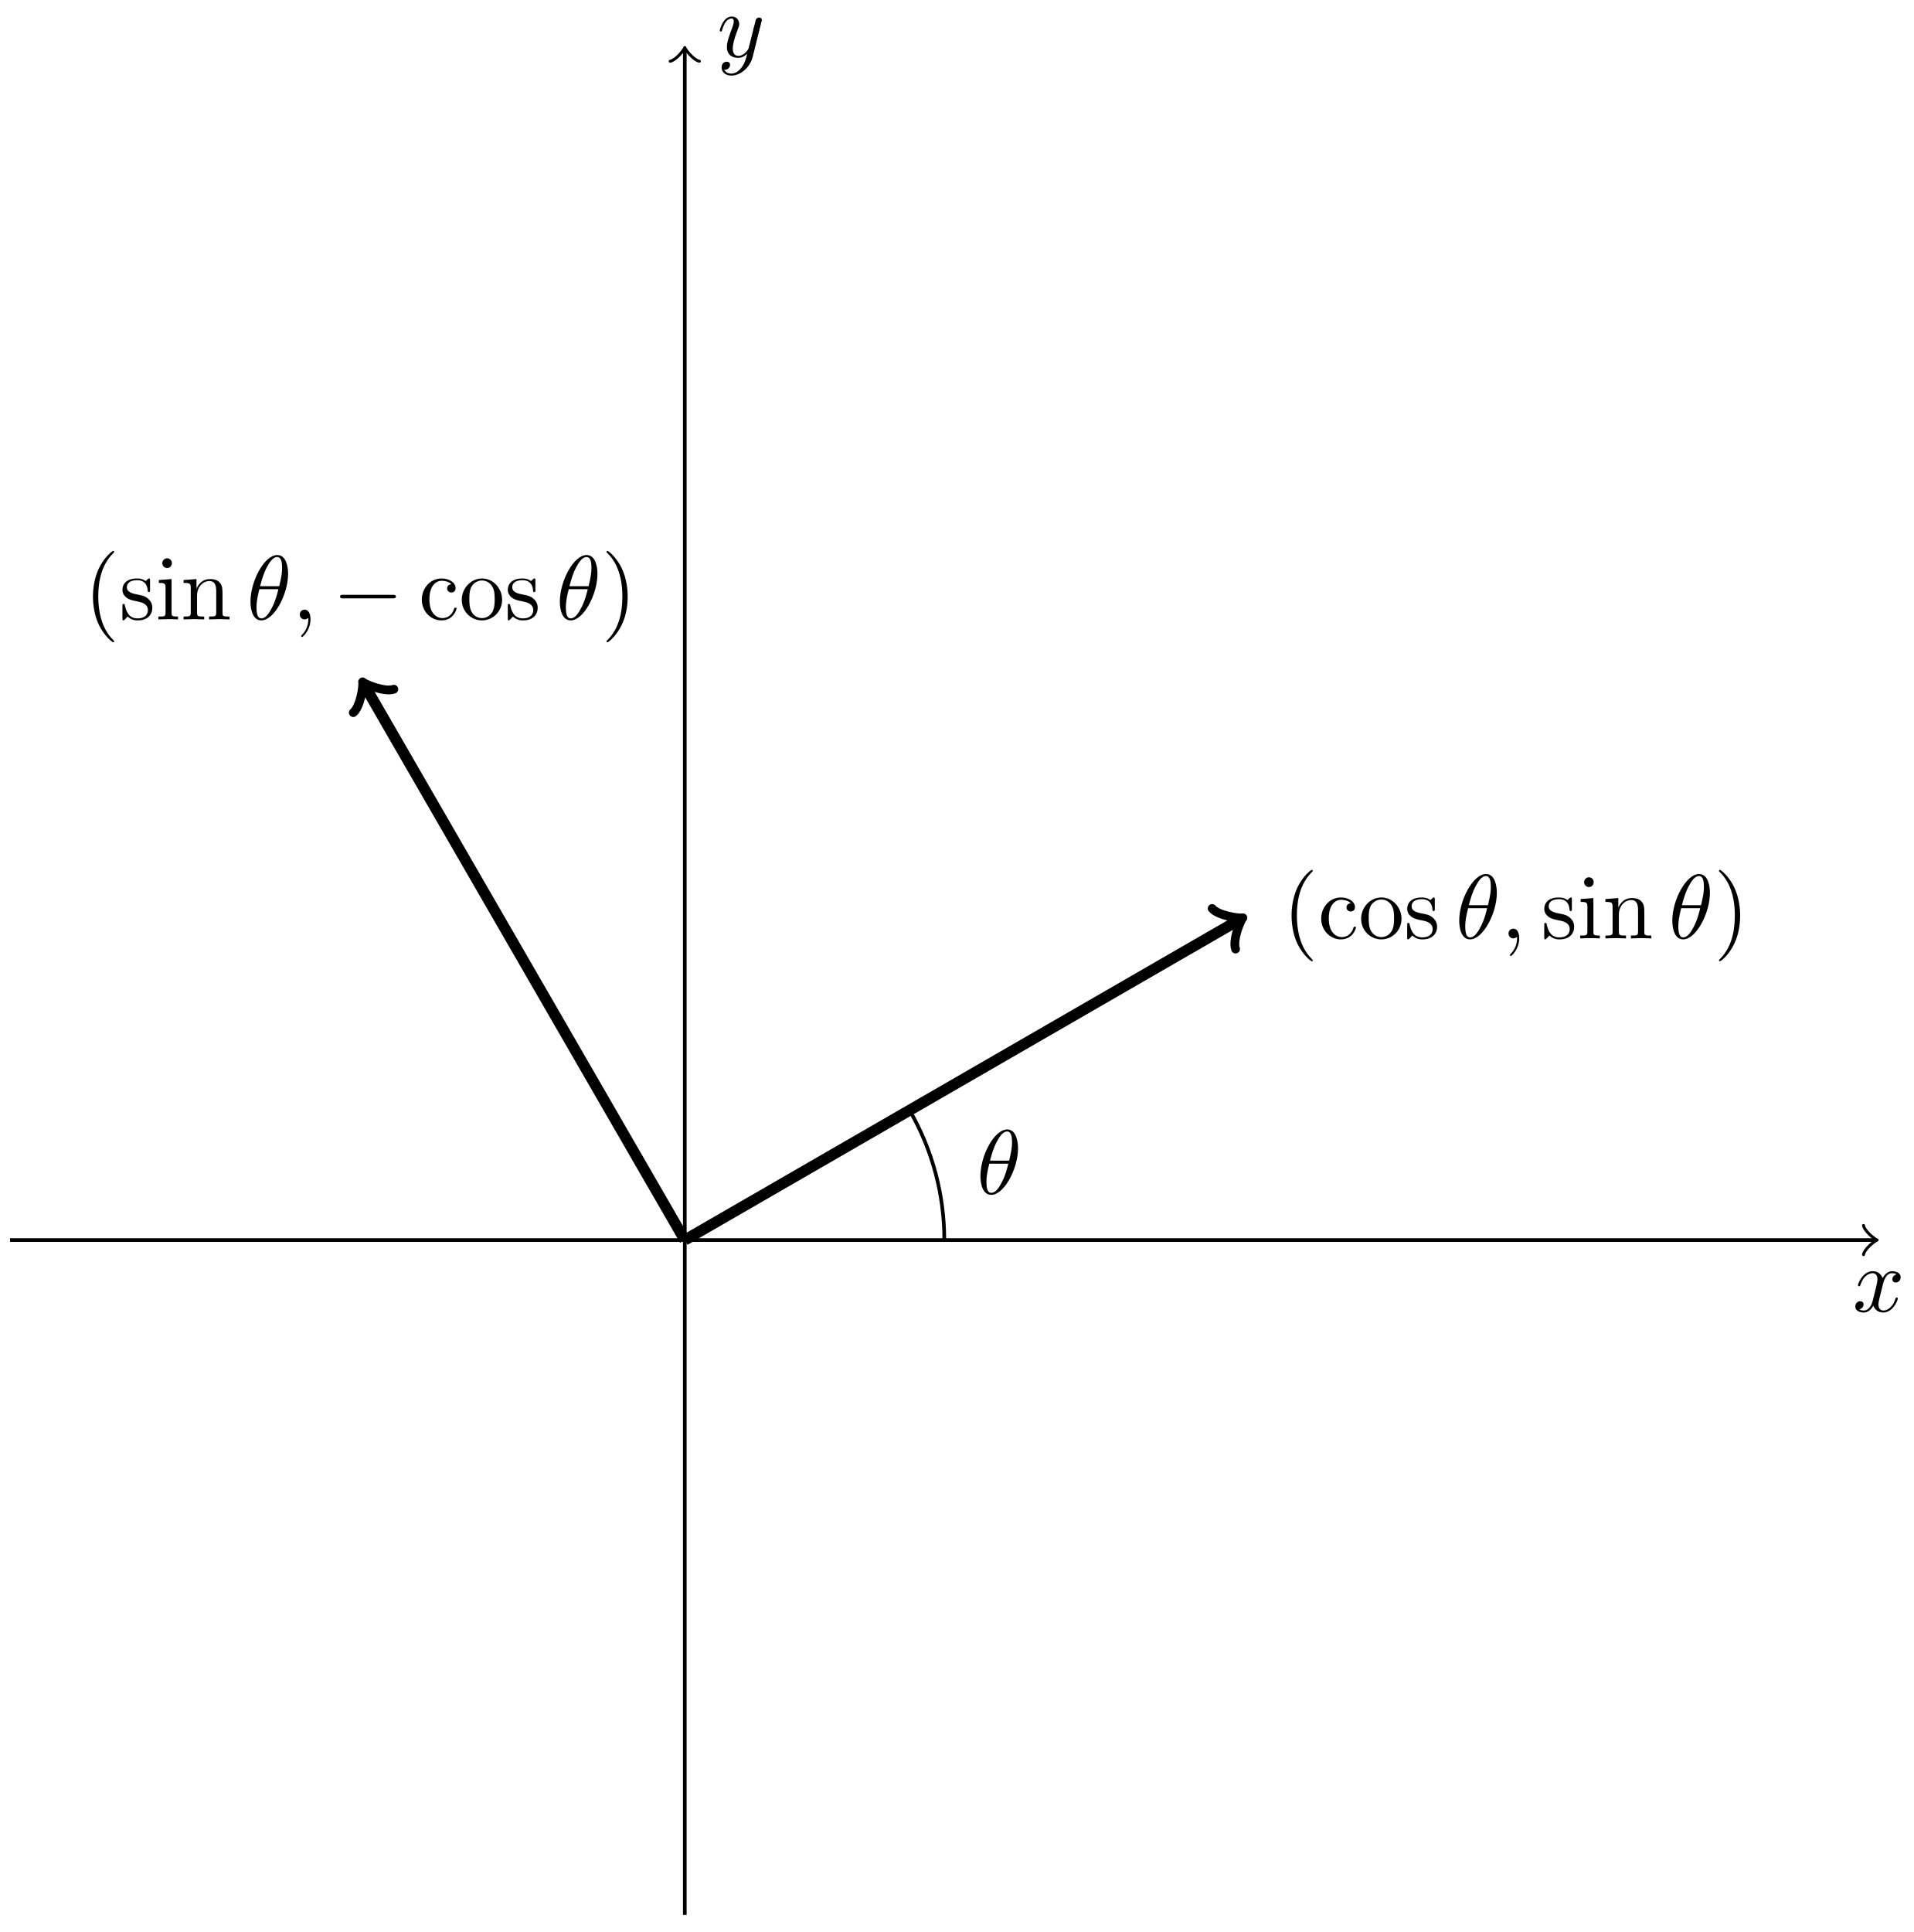
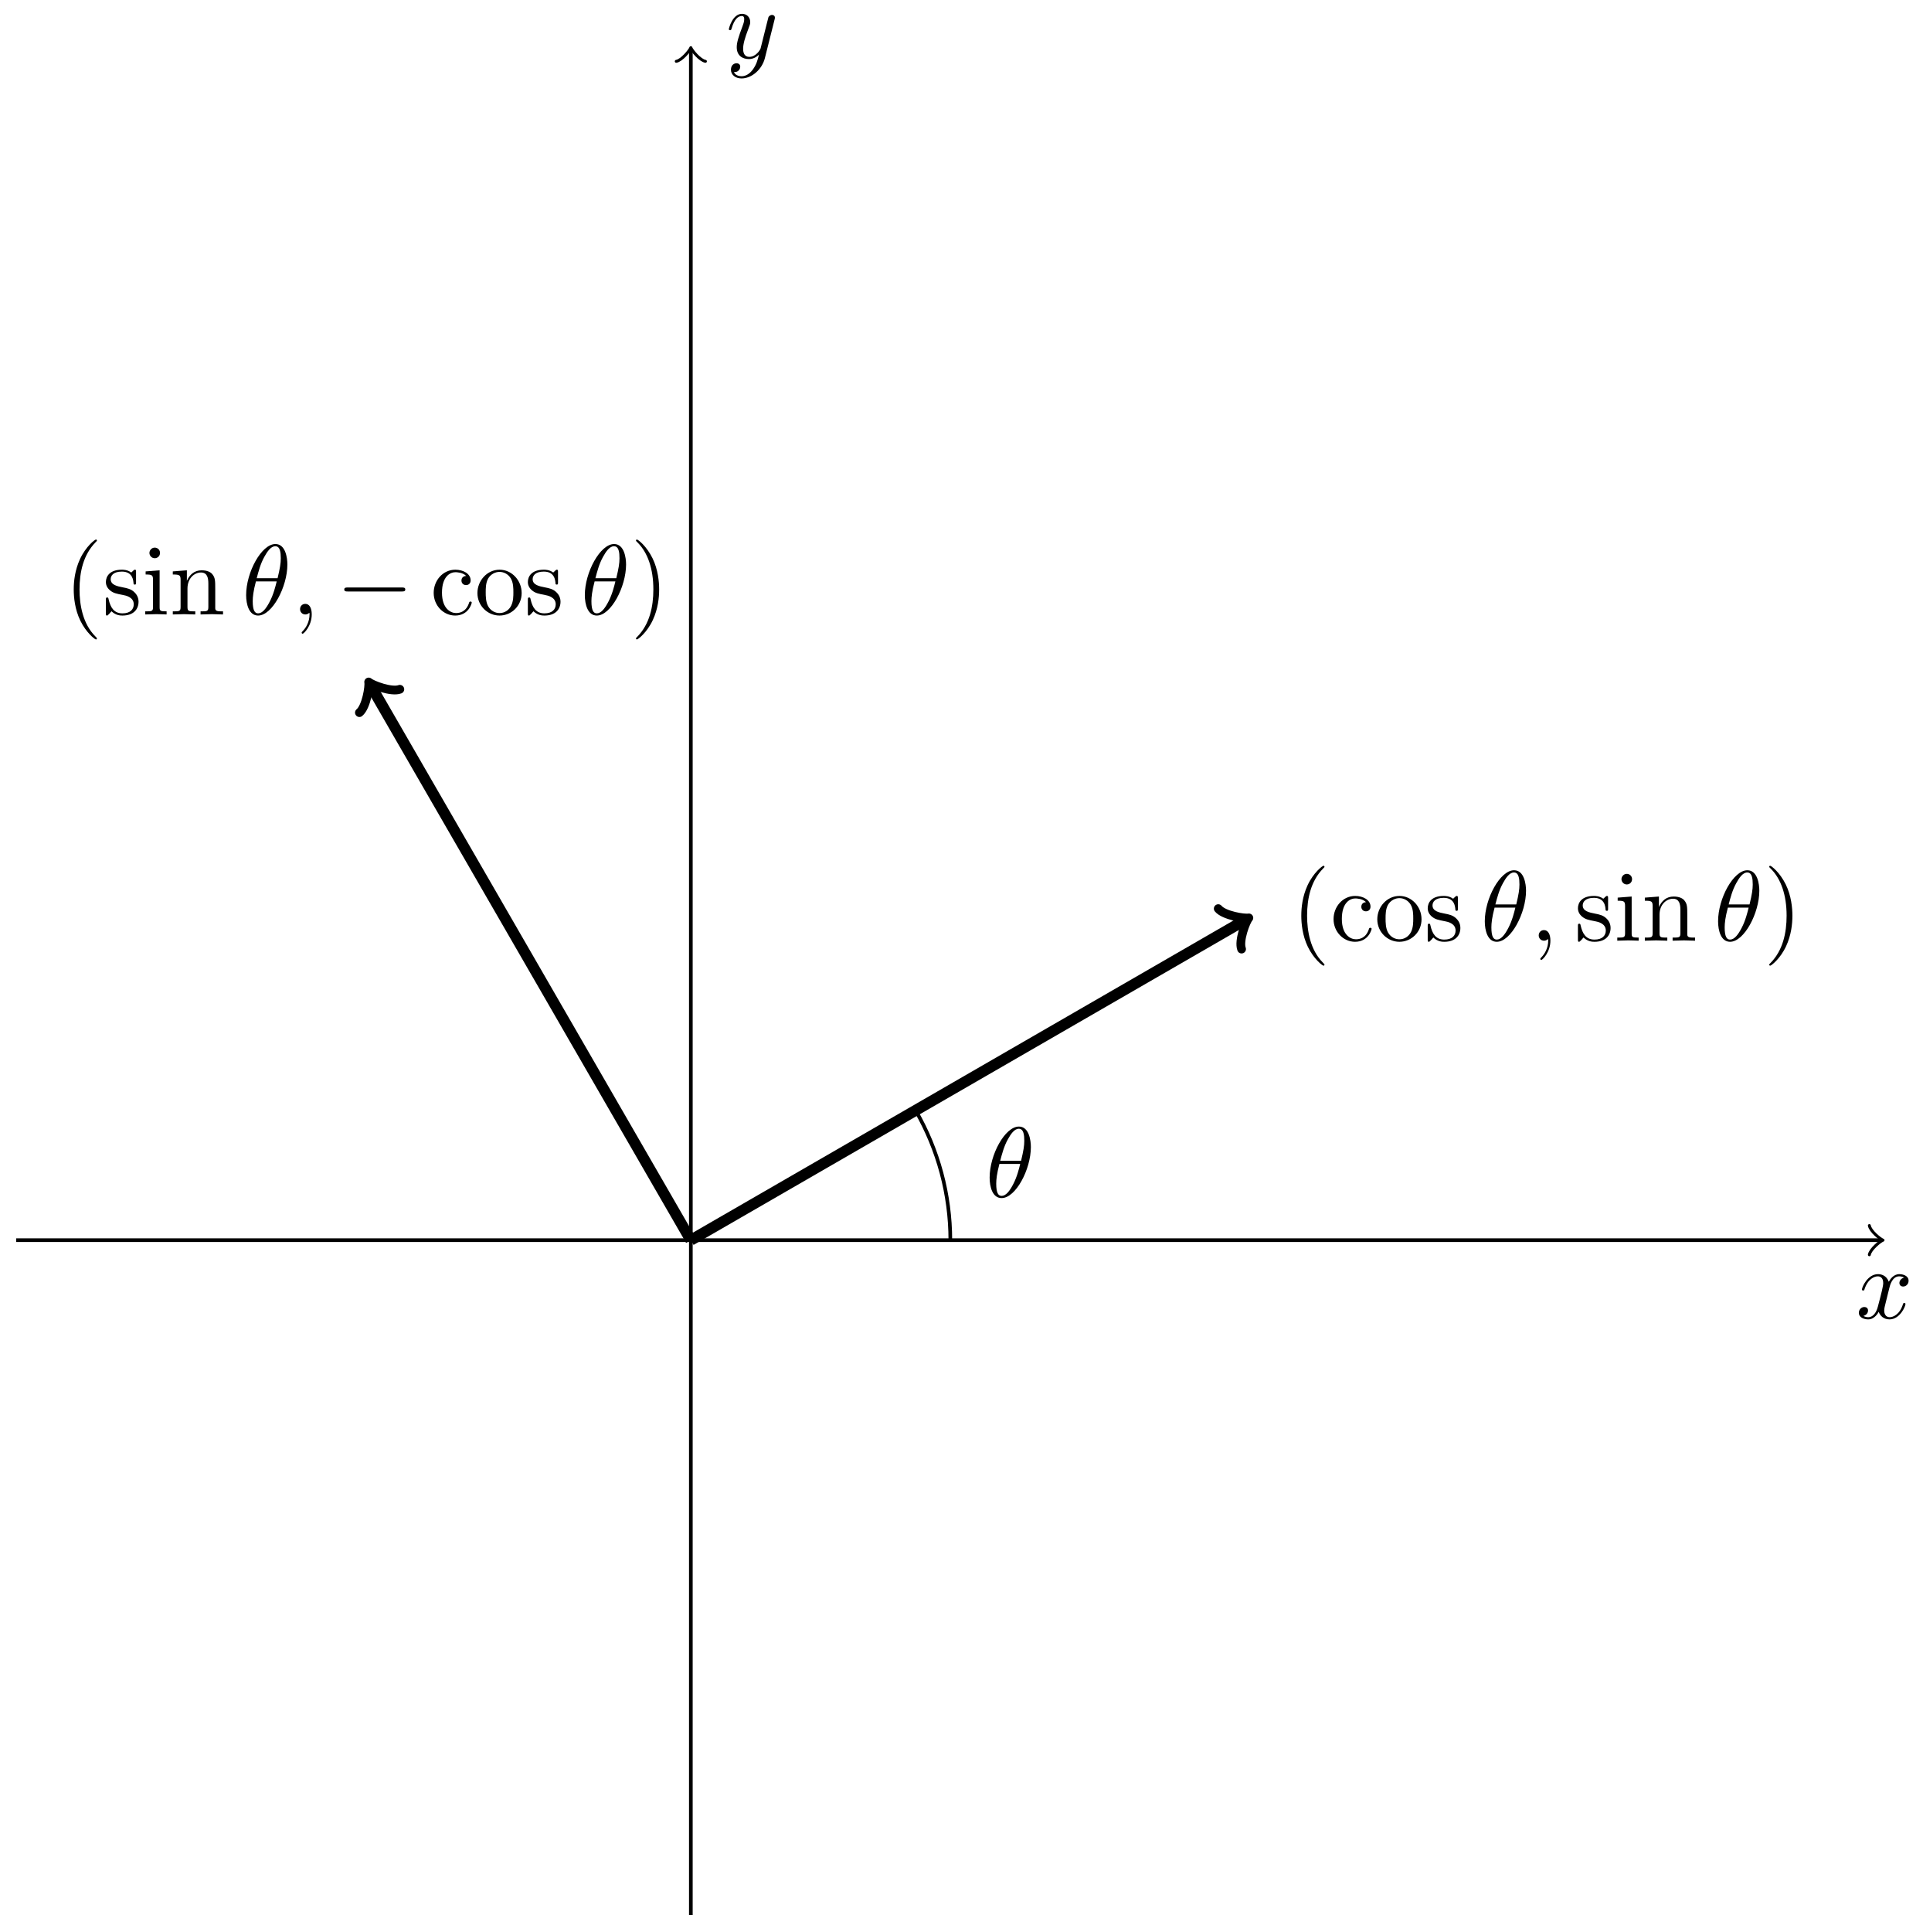
- <svg xmlns="http://www.w3.org/2000/svg" xmlns:xlink="http://www.w3.org/1999/xlink" width="209pt" height="211pt" viewBox="0 0 209 211" version="1.1">
+ <svg xmlns="http://www.w3.org/2000/svg" xmlns:xlink="http://www.w3.org/1999/xlink" version="1.1" width="210" height="211" viewBox="0 0 210 211">
  <defs>
-     <g>
-       <symbol overflow="visible" id="glyph0-0">
-         <path style="stroke:none;" d="" />
-       </symbol>
-       <symbol overflow="visible" id="glyph0-1">
-         <path style="stroke:none;" d="M 3.328 -3.016 C 3.391 -3.266 3.625 -4.188 4.312 -4.188 C 4.359 -4.188 4.609 -4.188 4.812 -4.062 C 4.531 -4 4.344 -3.766 4.344 -3.516 C 4.344 -3.359 4.453 -3.172 4.719 -3.172 C 4.938 -3.172 5.25 -3.344 5.25 -3.75 C 5.25 -4.266 4.672 -4.406 4.328 -4.406 C 3.75 -4.406 3.406 -3.875 3.281 -3.656 C 3.031 -4.312 2.5 -4.406 2.203 -4.406 C 1.172 -4.406 0.594 -3.125 0.594 -2.875 C 0.594 -2.766 0.703 -2.766 0.719 -2.766 C 0.797 -2.766 0.828 -2.797 0.844 -2.875 C 1.188 -3.938 1.844 -4.188 2.188 -4.188 C 2.375 -4.188 2.719 -4.094 2.719 -3.516 C 2.719 -3.203 2.547 -2.547 2.188 -1.141 C 2.031 -0.531 1.672 -0.109 1.234 -0.109 C 1.172 -0.109 0.953 -0.109 0.734 -0.234 C 0.984 -0.297 1.203 -0.5 1.203 -0.781 C 1.203 -1.047 0.984 -1.125 0.844 -1.125 C 0.531 -1.125 0.297 -0.875 0.297 -0.547 C 0.297 -0.094 0.781 0.109 1.219 0.109 C 1.891 0.109 2.25 -0.594 2.266 -0.641 C 2.391 -0.281 2.75 0.109 3.344 0.109 C 4.375 0.109 4.938 -1.172 4.938 -1.422 C 4.938 -1.531 4.859 -1.531 4.828 -1.531 C 4.734 -1.531 4.719 -1.484 4.688 -1.422 C 4.359 -0.344 3.688 -0.109 3.375 -0.109 C 2.984 -0.109 2.828 -0.422 2.828 -0.766 C 2.828 -0.984 2.875 -1.203 2.984 -1.641 Z M 3.328 -3.016 " />
-       </symbol>
-       <symbol overflow="visible" id="glyph0-2">
-         <path style="stroke:none;" d="M 4.844 -3.797 C 4.891 -3.938 4.891 -3.953 4.891 -4.031 C 4.891 -4.203 4.75 -4.297 4.594 -4.297 C 4.5 -4.297 4.344 -4.234 4.25 -4.094 C 4.234 -4.031 4.141 -3.734 4.109 -3.547 C 4.031 -3.297 3.969 -3.016 3.906 -2.75 L 3.453 -0.953 C 3.422 -0.812 2.984 -0.109 2.328 -0.109 C 1.828 -0.109 1.719 -0.547 1.719 -0.922 C 1.719 -1.375 1.891 -2 2.219 -2.875 C 2.375 -3.281 2.422 -3.391 2.422 -3.594 C 2.422 -4.031 2.109 -4.406 1.609 -4.406 C 0.656 -4.406 0.297 -2.953 0.297 -2.875 C 0.297 -2.766 0.391 -2.766 0.406 -2.766 C 0.516 -2.766 0.516 -2.797 0.562 -2.953 C 0.844 -3.891 1.234 -4.188 1.578 -4.188 C 1.656 -4.188 1.828 -4.188 1.828 -3.875 C 1.828 -3.625 1.719 -3.359 1.656 -3.172 C 1.25 -2.109 1.078 -1.547 1.078 -1.078 C 1.078 -0.188 1.703 0.109 2.297 0.109 C 2.688 0.109 3.016 -0.062 3.297 -0.344 C 3.172 0.172 3.047 0.672 2.656 1.203 C 2.391 1.531 2.016 1.828 1.562 1.828 C 1.422 1.828 0.969 1.797 0.797 1.406 C 0.953 1.406 1.094 1.406 1.219 1.281 C 1.328 1.203 1.422 1.062 1.422 0.875 C 1.422 0.562 1.156 0.531 1.062 0.531 C 0.828 0.531 0.5 0.688 0.5 1.172 C 0.5 1.672 0.938 2.047 1.562 2.047 C 2.578 2.047 3.609 1.141 3.891 0.016 Z M 4.844 -3.797 " />
-       </symbol>
-       <symbol overflow="visible" id="glyph0-3">
-         <path style="stroke:none;" d="M 4.531 -4.984 C 4.531 -5.641 4.359 -7.031 3.344 -7.031 C 1.953 -7.031 0.422 -4.219 0.422 -1.938 C 0.422 -1 0.703 0.109 1.609 0.109 C 3.016 0.109 4.531 -2.75 4.531 -4.984 Z M 1.469 -3.625 C 1.641 -4.25 1.844 -5.047 2.25 -5.766 C 2.516 -6.25 2.875 -6.812 3.328 -6.812 C 3.812 -6.812 3.875 -6.172 3.875 -5.609 C 3.875 -5.109 3.797 -4.609 3.562 -3.625 Z M 3.469 -3.297 C 3.359 -2.844 3.156 -2 2.766 -1.281 C 2.422 -0.594 2.047 -0.109 1.609 -0.109 C 1.281 -0.109 1.078 -0.406 1.078 -1.328 C 1.078 -1.75 1.141 -2.328 1.391 -3.297 Z M 3.469 -3.297 " />
-       </symbol>
-       <symbol overflow="visible" id="glyph0-4">
-         <path style="stroke:none;" d="M 2.031 -0.016 C 2.031 -0.672 1.781 -1.062 1.391 -1.062 C 1.062 -1.062 0.859 -0.812 0.859 -0.531 C 0.859 -0.266 1.062 0 1.391 0 C 1.5 0 1.641 -0.047 1.734 -0.125 C 1.766 -0.156 1.781 -0.156 1.781 -0.156 C 1.797 -0.156 1.797 -0.156 1.797 -0.016 C 1.797 0.734 1.453 1.328 1.125 1.656 C 1.016 1.766 1.016 1.781 1.016 1.812 C 1.016 1.891 1.062 1.922 1.109 1.922 C 1.219 1.922 2.031 1.156 2.031 -0.016 Z M 2.031 -0.016 " />
-       </symbol>
-       <symbol overflow="visible" id="glyph1-0">
-         <path style="stroke:none;" d="" />
-       </symbol>
-       <symbol overflow="visible" id="glyph1-1">
-         <path style="stroke:none;" d="M 3.297 2.391 C 3.297 2.359 3.297 2.344 3.125 2.172 C 1.891 0.922 1.562 -0.969 1.562 -2.5 C 1.562 -4.234 1.938 -5.969 3.172 -7.203 C 3.297 -7.328 3.297 -7.344 3.297 -7.375 C 3.297 -7.453 3.266 -7.484 3.203 -7.484 C 3.094 -7.484 2.203 -6.797 1.609 -5.531 C 1.109 -4.438 0.984 -3.328 0.984 -2.5 C 0.984 -1.719 1.094 -0.516 1.641 0.625 C 2.25 1.844 3.094 2.5 3.203 2.5 C 3.266 2.5 3.297 2.469 3.297 2.391 Z M 3.297 2.391 " />
-       </symbol>
-       <symbol overflow="visible" id="glyph1-2">
-         <path style="stroke:none;" d="M 2.078 -1.938 C 2.297 -1.891 3.109 -1.734 3.109 -1.016 C 3.109 -0.516 2.766 -0.109 1.984 -0.109 C 1.141 -0.109 0.781 -0.672 0.594 -1.531 C 0.562 -1.656 0.562 -1.688 0.453 -1.688 C 0.328 -1.688 0.328 -1.625 0.328 -1.453 L 0.328 -0.125 C 0.328 0.047 0.328 0.109 0.438 0.109 C 0.484 0.109 0.5 0.094 0.688 -0.094 C 0.703 -0.109 0.703 -0.125 0.891 -0.312 C 1.328 0.094 1.781 0.109 1.984 0.109 C 3.125 0.109 3.594 -0.562 3.594 -1.281 C 3.594 -1.797 3.297 -2.109 3.172 -2.219 C 2.844 -2.547 2.453 -2.625 2.031 -2.703 C 1.469 -2.812 0.812 -2.938 0.812 -3.516 C 0.812 -3.875 1.062 -4.281 1.922 -4.281 C 3.016 -4.281 3.078 -3.375 3.094 -3.078 C 3.094 -2.984 3.188 -2.984 3.203 -2.984 C 3.344 -2.984 3.344 -3.031 3.344 -3.219 L 3.344 -4.234 C 3.344 -4.391 3.344 -4.469 3.234 -4.469 C 3.188 -4.469 3.156 -4.469 3.031 -4.344 C 3 -4.312 2.906 -4.219 2.859 -4.188 C 2.484 -4.469 2.078 -4.469 1.922 -4.469 C 0.703 -4.469 0.328 -3.797 0.328 -3.234 C 0.328 -2.891 0.484 -2.609 0.75 -2.391 C 1.078 -2.141 1.359 -2.078 2.078 -1.938 Z M 2.078 -1.938 " />
-       </symbol>
-       <symbol overflow="visible" id="glyph1-3">
-         <path style="stroke:none;" d="M 1.766 -4.406 L 0.375 -4.297 L 0.375 -3.984 C 1.016 -3.984 1.109 -3.922 1.109 -3.438 L 1.109 -0.75 C 1.109 -0.312 1 -0.312 0.328 -0.312 L 0.328 0 C 0.641 -0.016 1.188 -0.031 1.422 -0.031 C 1.781 -0.031 2.125 -0.016 2.469 0 L 2.469 -0.312 C 1.797 -0.312 1.766 -0.359 1.766 -0.75 Z M 1.797 -6.141 C 1.797 -6.453 1.562 -6.672 1.281 -6.672 C 0.969 -6.672 0.75 -6.406 0.75 -6.141 C 0.75 -5.875 0.969 -5.609 1.281 -5.609 C 1.562 -5.609 1.797 -5.828 1.797 -6.141 Z M 1.797 -6.141 " />
-       </symbol>
-       <symbol overflow="visible" id="glyph1-4">
-         <path style="stroke:none;" d="M 1.094 -3.422 L 1.094 -0.75 C 1.094 -0.312 0.984 -0.312 0.312 -0.312 L 0.312 0 C 0.672 -0.016 1.172 -0.031 1.453 -0.031 C 1.703 -0.031 2.219 -0.016 2.562 0 L 2.562 -0.312 C 1.891 -0.312 1.781 -0.312 1.781 -0.75 L 1.781 -2.594 C 1.781 -3.625 2.5 -4.188 3.125 -4.188 C 3.766 -4.188 3.875 -3.656 3.875 -3.078 L 3.875 -0.75 C 3.875 -0.312 3.766 -0.312 3.094 -0.312 L 3.094 0 C 3.438 -0.016 3.953 -0.031 4.219 -0.031 C 4.469 -0.031 5 -0.016 5.328 0 L 5.328 -0.312 C 4.812 -0.312 4.562 -0.312 4.562 -0.609 L 4.562 -2.516 C 4.562 -3.375 4.562 -3.672 4.25 -4.031 C 4.109 -4.203 3.781 -4.406 3.203 -4.406 C 2.469 -4.406 2 -3.984 1.719 -3.359 L 1.719 -4.406 L 0.312 -4.297 L 0.312 -3.984 C 1.016 -3.984 1.094 -3.922 1.094 -3.422 Z M 1.094 -3.422 " />
-       </symbol>
-       <symbol overflow="visible" id="glyph1-5">
-         <path style="stroke:none;" d="M 1.172 -2.172 C 1.172 -3.797 1.984 -4.219 2.516 -4.219 C 2.609 -4.219 3.234 -4.203 3.578 -3.844 C 3.172 -3.812 3.109 -3.516 3.109 -3.391 C 3.109 -3.125 3.297 -2.938 3.562 -2.938 C 3.828 -2.938 4.031 -3.094 4.031 -3.406 C 4.031 -4.078 3.266 -4.469 2.5 -4.469 C 1.25 -4.469 0.344 -3.391 0.344 -2.156 C 0.344 -0.875 1.328 0.109 2.484 0.109 C 3.812 0.109 4.141 -1.094 4.141 -1.188 C 4.141 -1.281 4.031 -1.281 4 -1.281 C 3.922 -1.281 3.891 -1.25 3.875 -1.188 C 3.594 -0.266 2.938 -0.141 2.578 -0.141 C 2.047 -0.141 1.172 -0.562 1.172 -2.172 Z M 1.172 -2.172 " />
-       </symbol>
-       <symbol overflow="visible" id="glyph1-6">
-         <path style="stroke:none;" d="M 4.688 -2.141 C 4.688 -3.406 3.703 -4.469 2.5 -4.469 C 1.25 -4.469 0.281 -3.375 0.281 -2.141 C 0.281 -0.844 1.312 0.109 2.484 0.109 C 3.688 0.109 4.688 -0.875 4.688 -2.141 Z M 2.5 -0.141 C 2.062 -0.141 1.625 -0.344 1.359 -0.812 C 1.109 -1.25 1.109 -1.859 1.109 -2.219 C 1.109 -2.609 1.109 -3.141 1.344 -3.578 C 1.609 -4.031 2.078 -4.25 2.484 -4.25 C 2.922 -4.25 3.344 -4.031 3.609 -3.594 C 3.875 -3.172 3.875 -2.594 3.875 -2.219 C 3.875 -1.859 3.875 -1.312 3.656 -0.875 C 3.422 -0.422 2.984 -0.141 2.5 -0.141 Z M 2.5 -0.141 " />
-       </symbol>
-       <symbol overflow="visible" id="glyph1-7">
-         <path style="stroke:none;" d="M 2.875 -2.5 C 2.875 -3.266 2.766 -4.469 2.219 -5.609 C 1.625 -6.828 0.766 -7.484 0.672 -7.484 C 0.609 -7.484 0.562 -7.438 0.562 -7.375 C 0.562 -7.344 0.562 -7.328 0.75 -7.141 C 1.734 -6.156 2.297 -4.578 2.297 -2.5 C 2.297 -0.781 1.938 0.969 0.703 2.219 C 0.562 2.344 0.562 2.359 0.562 2.391 C 0.562 2.453 0.609 2.5 0.672 2.5 C 0.766 2.5 1.672 1.812 2.25 0.547 C 2.766 -0.547 2.875 -1.656 2.875 -2.5 Z M 2.875 -2.5 " />
-       </symbol>
-       <symbol overflow="visible" id="glyph2-0">
-         <path style="stroke:none;" d="" />
-       </symbol>
-       <symbol overflow="visible" id="glyph2-1">
-         <path style="stroke:none;" d="M 6.562 -2.297 C 6.734 -2.297 6.922 -2.297 6.922 -2.5 C 6.922 -2.688 6.734 -2.688 6.562 -2.688 L 1.172 -2.688 C 1 -2.688 0.828 -2.688 0.828 -2.5 C 0.828 -2.297 1 -2.297 1.172 -2.297 Z M 6.562 -2.297 " />
-       </symbol>
-     </g>
+     <path id="font_1_3" d="M.334 .302C.34 .328 .363 .42 .433 .42 .438 .42 .462 .42 .483 .407 .455 .402 .435 .377 .435 .353 .435 .337 .446 .318 .473 .318 .495 .318 .527 .336 .527 .376 .527 .428 .468 .442 .434 .442 .376 .442 .341 .389 .329 .366 .304 .432 .25 .442 .221 .442 .117 .442 .06 .313 .06 .288 .06 .278 .07 .278 .072 .278 .08 .278 .083 .28 .085 .289 .119 .395 .185 .42 .219 .42 .238 .42 .273 .411 .273 .353 .273 .322 .256 .255 .219 .115 .203 .053 .168 .011 .124 .011 .118 .011 .095 .011 .074 .024 .099 .029 .121 .05 .121 .078 .121 .105 .099 .113 .084 .113 .054 .113 .029 .087 .029 .055 .029 .009 .079-.011 .123-.011 .189-.011 .225 .059 .228 .065 .24 .028 .276-.011 .336-.011 .439-.011 .496 .118 .496 .143 .496 .153 .487 .153 .484 .153 .475 .153 .473 .149 .471 .142 .438 .035 .37 .011 .338 .011 .299 .011 .283 .043 .283 .077 .283 .099 .289 .121 .3 .165L.334 .302Z" />
+     <path id="font_1_4" d="M.486 .381C.49 .395 .49 .397 .49 .404 .49 .422 .476 .431 .461 .431 .451 .431 .435 .425 .426 .41 .424 .405 .416 .374 .412 .356 .405 .33 .398 .303 .392 .276L.347 .096C.343 .081 .3 .011 .234 .011 .183 .011 .172 .055 .172 .092 .172 .138 .189 .2 .223 .288 .239 .329 .243 .34 .243 .36 .243 .405 .211 .442 .161 .442 .066 .442 .029 .297 .029 .288 .029 .278 .039 .278 .041 .278 .051 .278 .052 .28 .057 .296 .084 .39 .124 .42 .158 .42 .166 .42 .183 .42 .183 .388 .183 .363 .173 .337 .166 .318 .126 .212 .108 .155 .108 .108 .108 .019 .171-.011 .23-.011 .269-.011 .303 .006 .331 .034 .318-.018 .306-.067 .266-.12 .24-.154 .202-.183 .156-.183 .142-.183 .097-.18 .08-.141 .096-.141 .109-.141 .123-.129 .133-.12 .143-.107 .143-.088 .143-.057 .116-.053 .106-.053 .083-.053 .05-.069 .05-.118 .05-.168 .094-.205 .156-.205 .259-.205 .362-.114 .39-.001L.486 .381Z" />
+     <path id="font_1_1" d="M.455 .5C.455 .566 .437 .705 .335 .705 .196 .705 .042 .423 .042 .194 .042 .1 .071-.011 .162-.011 .303-.011 .455 .276 .455 .5M.148 .363C.165 .427 .185 .507 .225 .578 .252 .627 .289 .683 .334 .683 .383 .683 .389 .619 .389 .562 .389 .513 .381 .462 .357 .363H.148M.348 .331C.337 .285 .316 .2 .278 .128 .243 .06 .205 .011 .162 .011 .129 .011 .108 .04 .108 .133 .108 .175 .114 .233 .14 .331H.348Z" />
+     <path id="font_2_1" d="M.331-.24C.331-.237 .331-.235 .314-.218 .189-.092 .157 .097 .157 .25 .157 .424 .195 .598 .318 .723 .331 .735 .331 .737 .331 .74 .331 .747 .327 .75 .321 .75 .311 .75 .221 .682 .162 .555 .111 .445 .099 .334 .099 .25 .099 .172 .11 .051 .165-.062 .225-.185 .311-.25 .321-.25 .327-.25 .331-.247 .331-.24Z" />
+     <path id="font_2_7" d="M.208 .194C.23 .19 .312 .174 .312 .102 .312 .051 .277 .011 .199 .011 .115 .011 .079 .068 .06 .153 .057 .166 .056 .17 .046 .17 .033 .17 .033 .163 .033 .145V.013C.033-.004 .033-.011 .044-.011 .049-.011 .05-.01 .069 .009 .071 .011 .071 .013 .089 .032 .133-.01 .178-.011 .199-.011 .314-.011 .36 .056 .36 .128 .36 .181 .33 .211 .318 .223 .285 .255 .246 .263 .204 .271 .148 .282 .081 .295 .081 .353 .081 .388 .107 .429 .193 .429 .303 .429 .308 .339 .31 .308 .311 .299 .32 .299 .322 .299 .335 .299 .335 .304 .335 .323V.424C.335 .441 .335 .448 .324 .448 .319 .448 .317 .448 .304 .436 .301 .432 .291 .423 .287 .42 .249 .448 .208 .448 .193 .448 .071 .448 .033 .381 .033 .325 .033 .29 .049 .262 .076 .24 .108 .214 .136 .208 .208 .194Z" />
+     <path id="font_2_4" d="M.177 .442 .037 .431V.4C.102 .4 .111 .394 .111 .345V.076C.111 .031 .1 .031 .033 .031V0C.065 .001 .119 .003 .143 .003 .178 .003 .213 .001 .247 0V.031C.181 .031 .177 .036 .177 .075V.442M.181 .616C.181 .648 .156 .669 .128 .669 .097 .669 .075 .642 .075 .616 .075 .589 .097 .563 .128 .563 .156 .563 .181 .584 .181 .616Z" />
+     <path id="font_2_5" d="M.11 .344V.076C.11 .031 .099 .031 .032 .031V0C.067 .001 .118 .003 .145 .003 .171 .003 .223 .001 .257 0V.031C.19 .031 .179 .031 .179 .076V.26C.179 .364 .25 .42 .314 .42 .377 .42 .388 .366 .388 .309V.076C.388 .031 .377 .031 .31 .031V0C.345 .001 .396 .003 .423 .003 .449 .003 .501 .001 .535 0V.031C.483 .031 .458 .031 .457 .061V.252C.457 .338 .457 .369 .426 .405 .412 .422 .379 .442 .321 .442 .248 .442 .201 .399 .173 .337V.442L.032 .431V.4C.102 .4 .11 .393 .11 .344Z" />
+     <path id="font_1_2" d="M.203 .001C.203 .067 .178 .106 .139 .106 .106 .106 .086 .081 .086 .053 .086 .026 .106 0 .139 0 .151 0 .164 .004 .174 .013 .177 .015 .178 .016 .179 .016 .18 .016 .181 .015 .181 .001 .181-.073 .146-.133 .113-.166 .102-.177 .102-.179 .102-.182 .102-.189 .107-.193 .112-.193 .123-.193 .203-.116 .203 .001Z" />
+     <path id="font_3_1" d="M.659 .23C.676 .23 .694 .23 .694 .25 .694 .27 .676 .27 .659 .27H.118C.101 .27 .083 .27 .083 .25 .083 .23 .101 .23 .118 .23H.659Z" />
+     <path id="font_2_3" d="M.117 .218C.117 .381 .199 .423 .252 .423 .261 .423 .324 .422 .359 .386 .318 .383 .312 .353 .312 .34 .312 .314 .33 .294 .358 .294 .384 .294 .404 .311 .404 .341 .404 .409 .328 .448 .251 .448 .126 .448 .034 .34 .034 .216 .034 .088 .133-.011 .249-.011 .383-.011 .415 .109 .415 .119 .415 .129 .405 .129 .402 .129 .393 .129 .391 .125 .389 .119 .36 .026 .295 .014 .258 .014 .205 .014 .117 .057 .117 .218Z" />
+     <path id="font_2_6" d="M.471 .214C.471 .342 .371 .448 .25 .448 .125 .448 .028 .339 .028 .214 .028 .085 .132-.011 .249-.011 .37-.011 .471 .087 .471 .214M.25 .014C.207 .014 .163 .035 .136 .081 .111 .125 .111 .186 .111 .222 .111 .261 .111 .315 .135 .359 .162 .405 .209 .426 .249 .426 .293 .426 .336 .404 .362 .361 .388 .318 .388 .26 .388 .222 .388 .186 .388 .132 .366 .088 .344 .043 .3 .014 .25 .014Z" />
+     <path id="font_2_2" d="M.289 .25C.289 .328 .278 .449 .223 .562 .163 .685 .077 .75 .067 .75 .061 .75 .057 .746 .057 .74 .057 .737 .057 .735 .076 .717 .174 .618 .231 .459 .231 .25 .231 .079 .194-.097 .07-.223 .057-.235 .057-.237 .057-.24 .057-.246 .061-.25 .067-.25 .077-.25 .167-.182 .226-.055 .277 .055 .289 .166 .289 .25Z" />
  </defs>
-   <g id="surface1">
-     <g style="fill:rgb(0%,0%,0%);fill-opacity:1;">
-       <use xlink:href="#glyph0-1" x="202.349" y="143.237" />
-     </g>
-     <g style="fill:rgb(0%,0%,0%);fill-opacity:1;">
-       <use xlink:href="#glyph0-2" x="78.318" y="6.209" />
-     </g>
-     <g style="fill:rgb(0%,0%,0%);fill-opacity:1;">
-       <use xlink:href="#glyph0-3" x="106.666" y="130.384" />
-     </g>
-     <path style="fill:none;stroke-width:0.399;stroke-linecap:butt;stroke-linejoin:miter;stroke:rgb(0%,0%,0%);stroke-opacity:1;stroke-miterlimit:10;" d="M -73.703 -0.002 L 129.938 -0.002 " transform="matrix(1.00002,0,0,-1,74.79814,135.428)" />
-     <path style="fill:none;stroke-width:0.319;stroke-linecap:round;stroke-linejoin:round;stroke:rgb(0%,0%,0%);stroke-opacity:1;stroke-miterlimit:10;" d="M -1.195 1.592 C -1.097 0.994 0 0.1 0.297 -0.002 C 0 -0.099 -1.097 -0.998 -1.195 -1.595 " transform="matrix(1.00002,0,0,-1,204.7379,135.428)" />
-     <path style="fill:none;stroke-width:0.399;stroke-linecap:butt;stroke-linejoin:miter;stroke:rgb(0%,0%,0%);stroke-opacity:1;stroke-miterlimit:10;" d="M -0.001 -73.701 L -0.001 129.936 " transform="matrix(1.00002,0,0,-1,74.79814,135.428)" />
-     <path style="fill:none;stroke-width:0.319;stroke-linecap:round;stroke-linejoin:round;stroke:rgb(0%,0%,0%);stroke-opacity:1;stroke-miterlimit:10;" d="M -1.197 1.595 C -1.095 0.997 -0.001 0.099 0.299 0.001 C -0.001 -0.1 -1.095 -0.995 -1.197 -1.592 " transform="matrix(0,-1,-1.00002,0,74.79814,5.4908)" />
-     <path style="fill:none;stroke-width:1.196;stroke-linecap:butt;stroke-linejoin:miter;stroke:rgb(0%,0%,0%);stroke-opacity:1;stroke-miterlimit:10;" d="M -0.001 -0.002 L -34.954 60.541 " transform="matrix(1.00002,0,0,-1,74.79814,135.428)" />
-     <path style="fill:none;stroke-width:0.956;stroke-linecap:round;stroke-linejoin:round;stroke:rgb(0%,0%,0%);stroke-opacity:1;stroke-miterlimit:10;" d="M -1.913 2.552 C -1.756 1.594 0 0.157 0.479 -0.002 C 0.002 -0.159 -1.754 -1.595 -1.914 -2.55 " transform="matrix(-0.50163,-0.86877,-0.868787,0.50162,39.8437,74.88613)" />
-     <g style="fill:rgb(0%,0%,0%);fill-opacity:1;">
-       <use xlink:href="#glyph1-1" x="9.171" y="67.646" />
-       <use xlink:href="#glyph1-2" x="13.045" y="67.646" />
-       <use xlink:href="#glyph1-3" x="16.975" y="67.646" />
-       <use xlink:href="#glyph1-4" x="19.742" y="67.646" />
-     </g>
-     <g style="fill:rgb(0%,0%,0%);fill-opacity:1;">
-       <use xlink:href="#glyph0-3" x="26.938" y="67.646" />
-     </g>
-     <g style="fill:rgb(0%,0%,0%);fill-opacity:1;">
-       <use xlink:href="#glyph0-4" x="31.884" y="67.646" />
-     </g>
-     <g style="fill:rgb(0%,0%,0%);fill-opacity:1;">
-       <use xlink:href="#glyph2-1" x="36.319" y="67.646" />
-     </g>
-     <g style="fill:rgb(0%,0%,0%);fill-opacity:1;">
-       <use xlink:href="#glyph1-5" x="45.729" y="67.646" />
-       <use xlink:href="#glyph1-6" x="50.156" y="67.646" />
-       <use xlink:href="#glyph1-2" x="55.137" y="67.646" />
-     </g>
-     <g style="fill:rgb(0%,0%,0%);fill-opacity:1;">
-       <use xlink:href="#glyph0-3" x="60.728" y="67.646" />
-     </g>
-     <g style="fill:rgb(0%,0%,0%);fill-opacity:1;">
-       <use xlink:href="#glyph1-7" x="65.682" y="67.646" />
-     </g>
-     <path style="fill:none;stroke-width:1.196;stroke-linecap:butt;stroke-linejoin:miter;stroke:rgb(0%,0%,0%);stroke-opacity:1;stroke-miterlimit:10;" d="M -0.001 -0.002 L 60.54 34.955 " transform="matrix(1.00002,0,0,-1,74.79814,135.428)" />
-     <path style="fill:none;stroke-width:0.956;stroke-linecap:round;stroke-linejoin:round;stroke:rgb(0%,0%,0%);stroke-opacity:1;stroke-miterlimit:10;" d="M -1.915 2.551 C -1.752 1.594 0 0.159 0.479 -0.001 C 0 -0.16 -1.753 -1.594 -1.914 -2.549 " transform="matrix(0.868787,-0.50162,-0.50163,-0.86877,135.3412,100.4743)" />
-     <g style="fill:rgb(0%,0%,0%);fill-opacity:1;">
-       <use xlink:href="#glyph1-1" x="140.09" y="102.485" />
-       <use xlink:href="#glyph1-5" x="143.965" y="102.485" />
-       <use xlink:href="#glyph1-6" x="148.392" y="102.485" />
-       <use xlink:href="#glyph1-2" x="153.374" y="102.485" />
-     </g>
-     <g style="fill:rgb(0%,0%,0%);fill-opacity:1;">
-       <use xlink:href="#glyph0-3" x="158.964" y="102.485" />
-     </g>
-     <g style="fill:rgb(0%,0%,0%);fill-opacity:1;">
-       <use xlink:href="#glyph0-4" x="163.909" y="102.485" />
-     </g>
-     <g style="fill:rgb(0%,0%,0%);fill-opacity:1;">
-       <use xlink:href="#glyph1-2" x="168.346" y="102.485" />
-       <use xlink:href="#glyph1-3" x="172.275" y="102.485" />
-       <use xlink:href="#glyph1-4" x="175.043" y="102.485" />
-     </g>
-     <g style="fill:rgb(0%,0%,0%);fill-opacity:1;">
-       <use xlink:href="#glyph0-3" x="182.238" y="102.485" />
-     </g>
-     <g style="fill:rgb(0%,0%,0%);fill-opacity:1;">
-       <use xlink:href="#glyph1-7" x="187.192" y="102.485" />
-     </g>
-     <path style="fill:none;stroke-width:0.399;stroke-linecap:butt;stroke-linejoin:miter;stroke:rgb(0%,0%,0%);stroke-opacity:1;stroke-miterlimit:10;" d="M 28.346 -0.002 C 28.346 4.975 27.037 9.866 24.549 14.174 " transform="matrix(1.00002,0,0,-1,74.79814,135.428)" />
-   </g>
+   <use data-text="x" xlink:href="#font_1_3" transform="matrix(10.9091,0,0,-10.90943,202.747,143.9748)" />
+   <use data-text="y" xlink:href="#font_1_4" transform="matrix(10.9091,0,0,-10.90943,79.304,6.330704)" />
+   <use data-text="θ" xlink:href="#font_1_1" transform="matrix(10.9091,0,0,-10.90943,107.651,130.7264)" />
+   <path transform="matrix(1,0,0,-1.00003,75.469,135.4426)" stroke-width=".399" stroke-linecap="butt" stroke-miterlimit="10" stroke-linejoin="miter" fill="none" stroke="#000000" d="M-73.702 0H129.937" />
+   <path transform="matrix(1,0,0,-1.00003,205.4062,135.4426)" stroke-width=".319" stroke-linecap="round" stroke-linejoin="round" fill="none" stroke="#000000" d="M-1.196 1.594C-1.096 .996 0 .1 .299 0 0-.1-1.096-.996-1.196-1.594" />
+   <path transform="matrix(1,0,0,-1.00003,75.469,135.4426)" stroke-width=".399" stroke-linecap="butt" stroke-miterlimit="10" stroke-linejoin="miter" fill="none" stroke="#000000" d="M0-73.702V129.937" />
+   <path transform="matrix(0,-1.00003,-1,-0,75.469,5.50148)" stroke-width=".319" stroke-linecap="round" stroke-linejoin="round" fill="none" stroke="#000000" d="M-1.196 1.594C-1.096 .996 0 .1 .299 0 0-.1-1.096-.996-1.196-1.594" />
+   <path transform="matrix(1,0,0,-1.00003,75.469,135.4426)" stroke-width="1.196" stroke-linecap="butt" stroke-miterlimit="10" stroke-linejoin="miter" fill="none" stroke="#000000" d="M0 0-34.955 60.545" />
+   <path transform="matrix(-.49998,-.866036,-.86601,.499995,40.5137,74.89626)" stroke-width=".956" stroke-linecap="round" stroke-linejoin="round" fill="none" stroke="#000000" d="M-1.913 2.55C-1.753 1.594 0 .159 .478 0 0-.159-1.753-1.594-1.913-2.55" />
+   <use data-text="(" xlink:href="#font_2_1" transform="matrix(10.9091,0,0,-10.90943,6.974999,67.10653)" />
+   <use data-text="s" xlink:href="#font_2_7" transform="matrix(10.9091,0,0,-10.90943,11.20773,67.10653)" />
+   <use data-text="i" xlink:href="#font_2_4" transform="matrix(10.9091,0,0,-10.90943,15.50592,67.10653)" />
+   <use data-text="n" xlink:href="#font_2_5" transform="matrix(10.9091,0,0,-10.90943,18.52774,67.10653)" />
+   <use data-text="θ" xlink:href="#font_1_1" transform="matrix(10.9091,0,0,-10.90943,26.42999,67.10653)" />
+   <use data-text="," xlink:href="#font_1_2" transform="matrix(10.9091,0,0,-10.90943,31.8409,67.10653)" />
+   <use data-text="−" xlink:href="#font_3_1" transform="matrix(10.9091,0,0,-10.90943,36.70299,67.10653)" />
+   <use data-text="c" xlink:href="#font_2_3" transform="matrix(10.9091,0,0,-10.90943,47.00598,67.10653)" />
+   <use data-text="o" xlink:href="#font_2_6" transform="matrix(10.9091,0,0,-10.90943,51.84963,67.10653)" />
+   <use data-text="s" xlink:href="#font_2_7" transform="matrix(10.9091,0,0,-10.90943,57.30417,67.10653)" />
+   <use data-text="θ" xlink:href="#font_1_1" transform="matrix(10.9091,0,0,-10.90943,63.42998,67.10653)" />
+   <use data-text=")" xlink:href="#font_2_2" transform="matrix(10.9091,0,0,-10.90943,68.85397,67.10653)" />
+   <path transform="matrix(1,0,0,-1.00003,75.469,135.4426)" stroke-width="1.196" stroke-linecap="butt" stroke-miterlimit="10" stroke-linejoin="miter" fill="none" stroke="#000000" d="M0 0 60.545 34.955" />
+   <path transform="matrix(.86601,-.499995,-.49998,-.866036,136.0135,100.4862)" stroke-width=".956" stroke-linecap="round" stroke-linejoin="round" fill="none" stroke="#000000" d="M-1.913 2.55C-1.753 1.594 0 .159 .478 0 0-.159-1.753-1.594-1.913-2.55" />
+   <use data-text="(" xlink:href="#font_2_1" transform="matrix(10.9091,0,0,-10.90943,141.076,102.7356)" />
+   <use data-text="c" xlink:href="#font_2_3" transform="matrix(10.9091,0,0,-10.90943,145.3088,102.7356)" />
+   <use data-text="o" xlink:href="#font_2_6" transform="matrix(10.9091,0,0,-10.90943,150.1524,102.7356)" />
+   <use data-text="s" xlink:href="#font_2_7" transform="matrix(10.9091,0,0,-10.90943,155.6069,102.7356)" />
+   <use data-text="θ" xlink:href="#font_1_1" transform="matrix(10.9091,0,0,-10.90943,161.743,102.7356)" />
+   <use data-text="," xlink:href="#font_1_2" transform="matrix(10.9091,0,0,-10.90943,167.1539,102.7356)" />
+   <use data-text="s" xlink:href="#font_2_7" transform="matrix(10.9091,0,0,-10.90943,172.016,102.7356)" />
+   <use data-text="i" xlink:href="#font_2_4" transform="matrix(10.9091,0,0,-10.90943,176.3142,102.7356)" />
+   <use data-text="n" xlink:href="#font_2_5" transform="matrix(10.9091,0,0,-10.90943,179.336,102.7356)" />
+   <use data-text="θ" xlink:href="#font_1_1" transform="matrix(10.9091,0,0,-10.90943,187.228,102.7356)" />
+   <use data-text=")" xlink:href="#font_2_2" transform="matrix(10.9091,0,0,-10.90943,192.652,102.7356)" />
+   <path transform="matrix(1,0,0,-1.00003,75.469,135.4426)" stroke-width=".399" stroke-linecap="butt" stroke-miterlimit="10" stroke-linejoin="miter" fill="none" stroke="#000000" d="M28.347 0C28.347 4.975 27.036 9.865 24.549 14.173" />
</svg>
